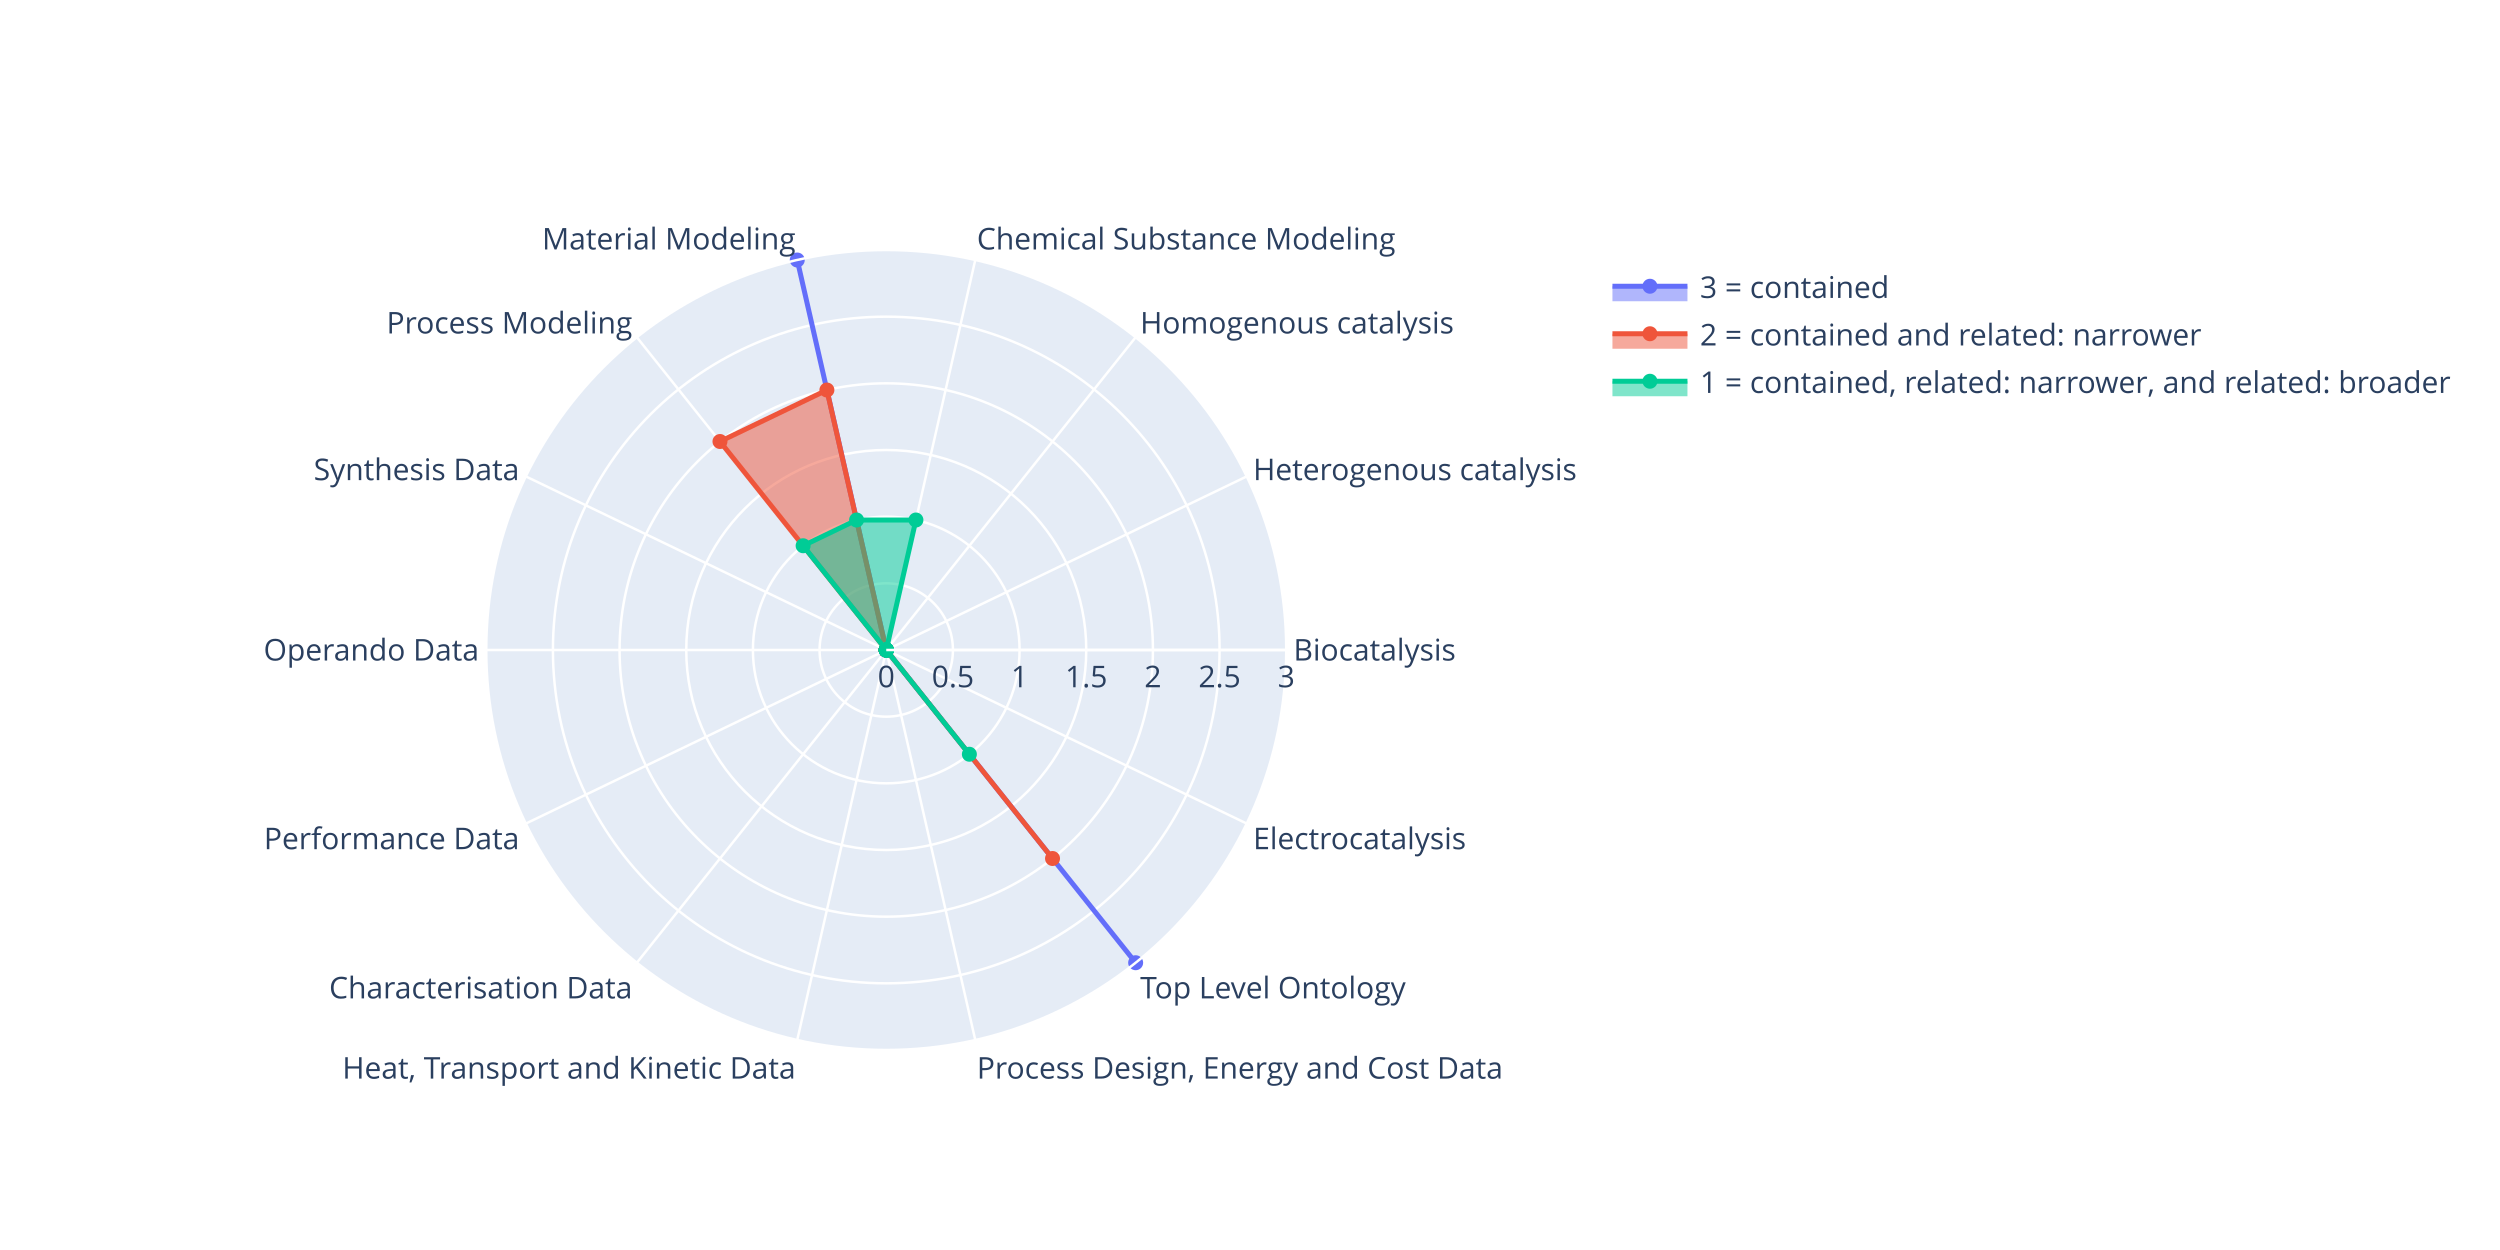
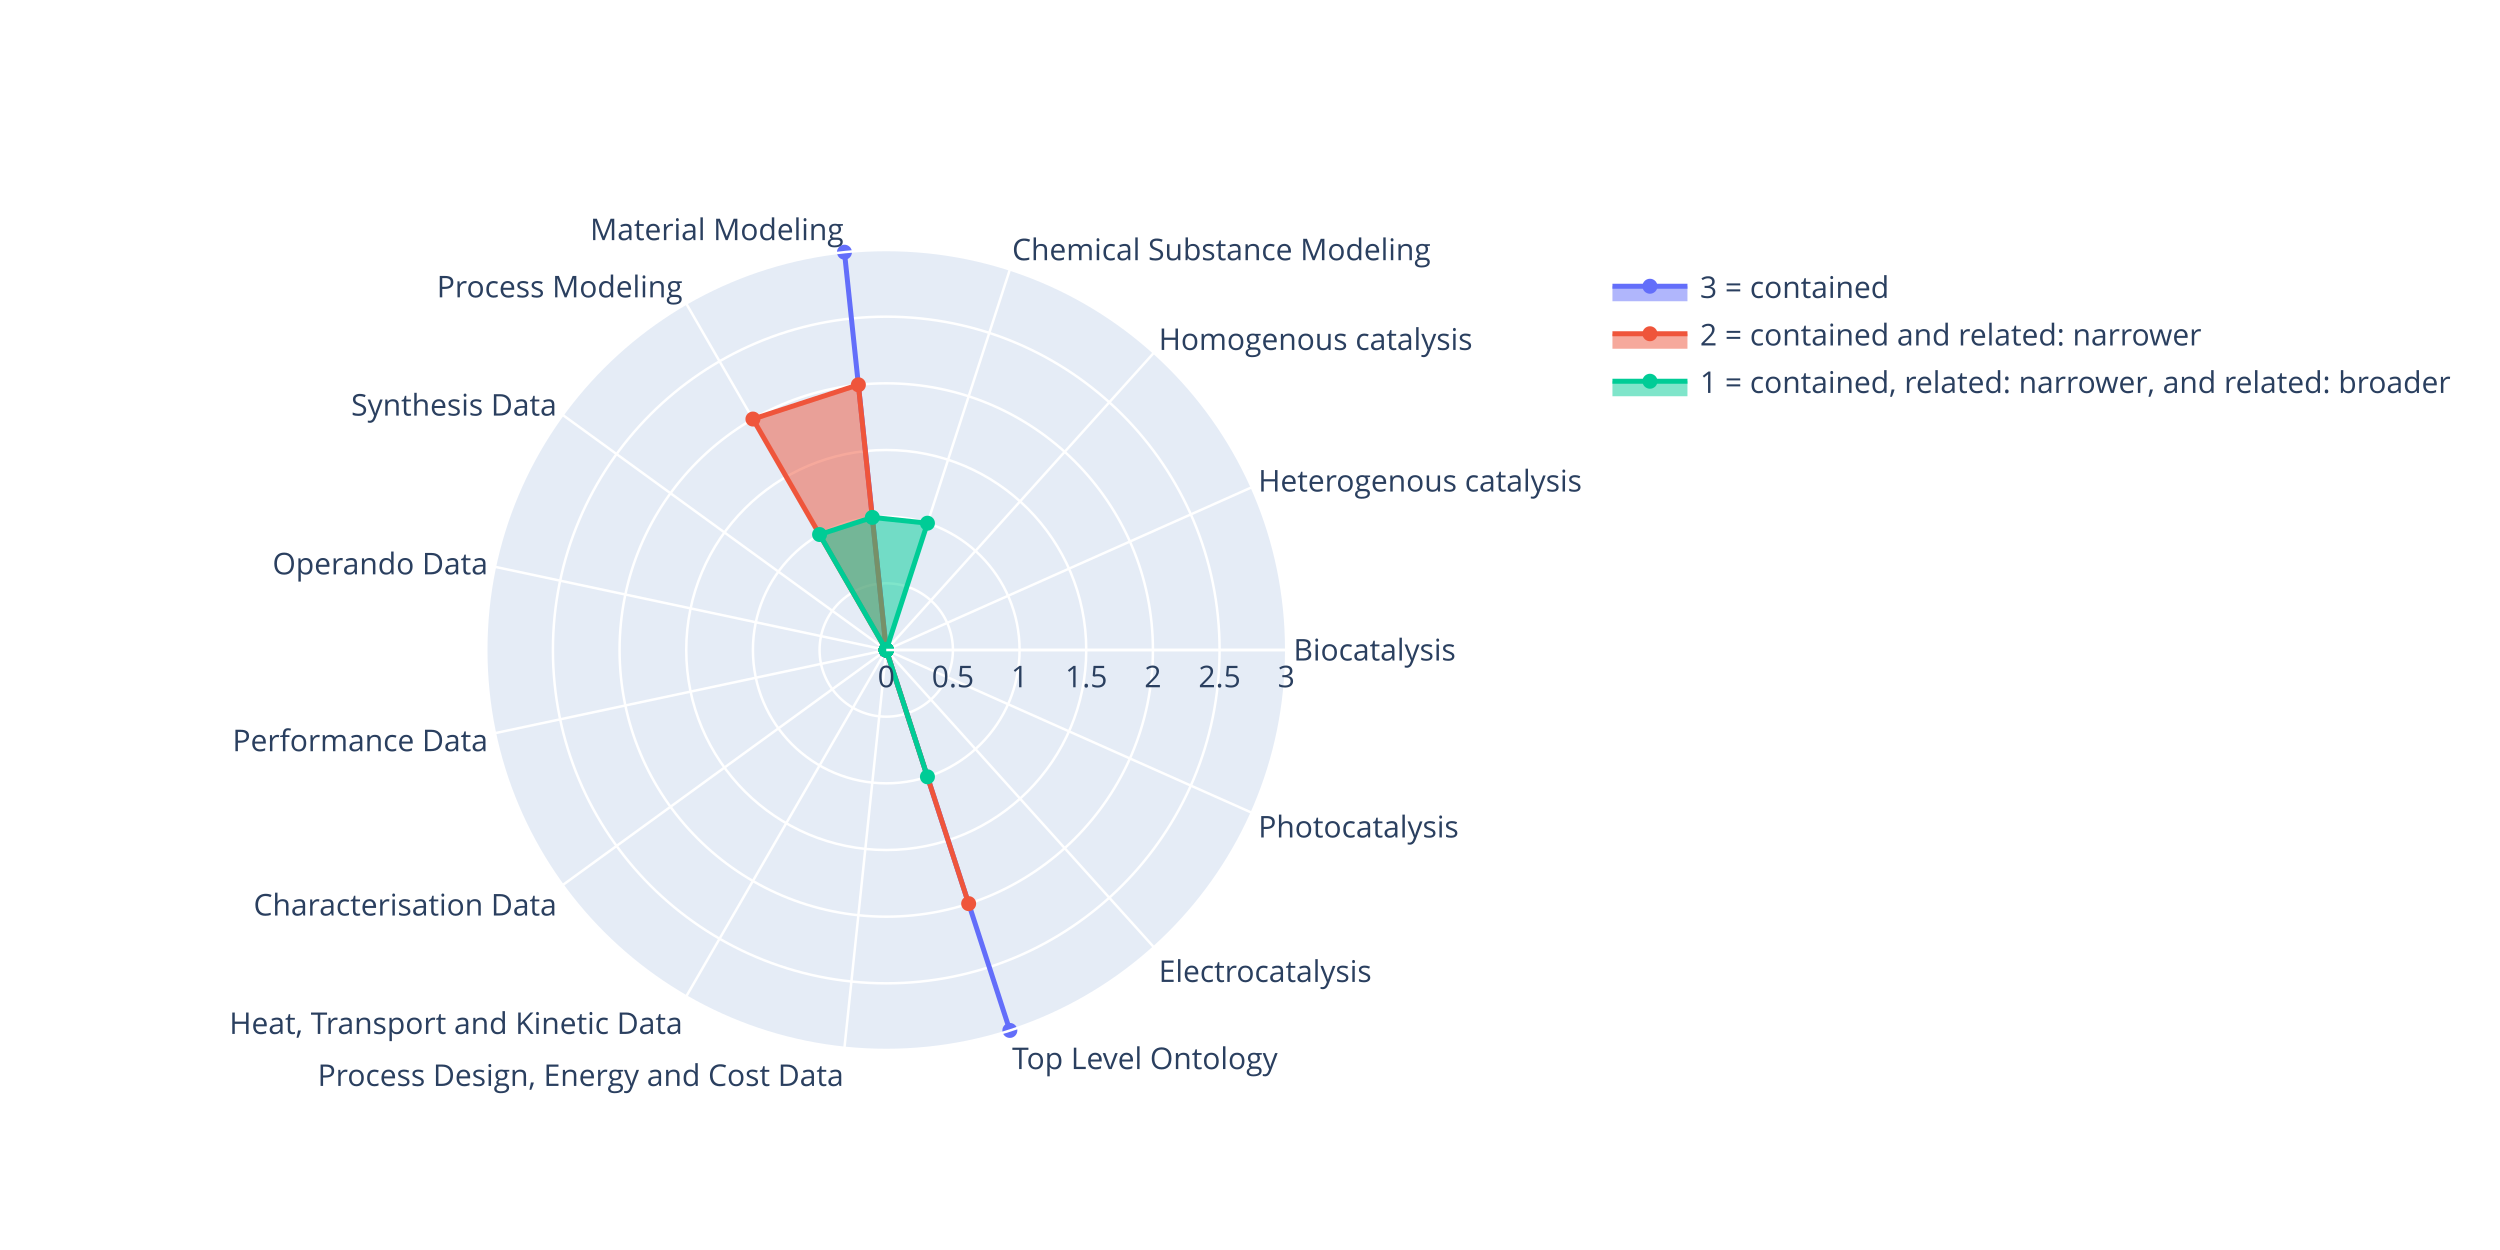
<svg xmlns="http://www.w3.org/2000/svg" class="main-svg" width="1000" height="500" style="" viewBox="0 0 1000 500">
  <rect x="0" y="0" width="1000" height="500" style="fill: rgb(255, 255, 255); fill-opacity: 1;" />
-   <defs id="defs-1d757f">
+   <defs id="defs-8b2d1a">
    <g class="clips">
-       <clipPath id="clip1d757fpolar-for-traces">
+       <clipPath id="clip8b2d1apolar-for-traces">
        <path d="M160,0A160,160 0,1,0 -160,-1.9594348786357652e-14A160,160 0,1,0 160,3.9188697572715304e-14Z" transform="translate(160,160)" />
      </clipPath>
    </g>
    <g class="gradients" />
    <g class="patterns" />
  </defs>
  <g class="bglayer" />
  <g class="layer-below">
    <g class="imagelayer" />
    <g class="shapelayer" />
  </g>
  <g class="cartesianlayer" />
  <g class="polarlayer">
    <g class="polar">
      <g class="polarsublayer draglayer" />
      <g class="polarsublayer plotbg">
        <path d="M160,0A160,160 0,1,0 -160,-1.9594348786357652e-14A160,160 0,1,0 160,3.9188697572715304e-14Z" transform="translate(354.5,260)" style="fill: rgb(229, 236, 246); fill-opacity: 1;" />
      </g>
      <g class="polarsublayer backplot">
        <g class="maplayer" />
      </g>
      <g class="polarsublayer angular-grid" style="fill: none;">
        <path class="angularaxisgrid" d="M354.5,260L514.5,260" style="stroke: rgb(255, 255, 255); stroke-opacity: 1; stroke-width: 1px;" />
-         <path class="angularaxisgrid" d="M354.5,260L498.655,190.579" style="stroke: rgb(255, 255, 255); stroke-opacity: 1; stroke-width: 1px;" />
-         <path class="angularaxisgrid" d="M354.5,260L454.258,134.907" style="stroke: rgb(255, 255, 255); stroke-opacity: 1; stroke-width: 1px;" />
-         <path class="angularaxisgrid" d="M354.5,260L390.103,104.012" style="stroke: rgb(255, 255, 255); stroke-opacity: 1; stroke-width: 1px;" />
-         <path class="angularaxisgrid" d="M354.5,260L318.897,104.012" style="stroke: rgb(255, 255, 255); stroke-opacity: 1; stroke-width: 1px;" />
-         <path class="angularaxisgrid" d="M354.5,260L254.742,134.907" style="stroke: rgb(255, 255, 255); stroke-opacity: 1; stroke-width: 1px;" />
-         <path class="angularaxisgrid" d="M354.5,260L210.345,190.579" style="stroke: rgb(255, 255, 255); stroke-opacity: 1; stroke-width: 1px;" />
-         <path class="angularaxisgrid" d="M354.5,260L194.5,260" style="stroke: rgb(255, 255, 255); stroke-opacity: 1; stroke-width: 1px;" />
-         <path class="angularaxisgrid" d="M354.5,260L210.345,329.421" style="stroke: rgb(255, 255, 255); stroke-opacity: 1; stroke-width: 1px;" />
-         <path class="angularaxisgrid" d="M354.5,260L254.742,385.093" style="stroke: rgb(255, 255, 255); stroke-opacity: 1; stroke-width: 1px;" />
-         <path class="angularaxisgrid" d="M354.5,260L318.897,415.988" style="stroke: rgb(255, 255, 255); stroke-opacity: 1; stroke-width: 1px;" />
-         <path class="angularaxisgrid" d="M354.5,260L390.103,415.988" style="stroke: rgb(255, 255, 255); stroke-opacity: 1; stroke-width: 1px;" />
-         <path class="angularaxisgrid" d="M354.5,260L454.258,385.093" style="stroke: rgb(255, 255, 255); stroke-opacity: 1; stroke-width: 1px;" />
-         <path class="angularaxisgrid" d="M354.5,260L498.655,329.421" style="stroke: rgb(255, 255, 255); stroke-opacity: 1; stroke-width: 1px;" />
+         <path class="angularaxisgrid" d="M354.5,260L500.667,194.922" style="stroke: rgb(255, 255, 255); stroke-opacity: 1; stroke-width: 1px;" />
+         <path class="angularaxisgrid" d="M354.5,260L461.561,141.097" style="stroke: rgb(255, 255, 255); stroke-opacity: 1; stroke-width: 1px;" />
+         <path class="angularaxisgrid" d="M354.5,260L403.943,107.831" style="stroke: rgb(255, 255, 255); stroke-opacity: 1; stroke-width: 1px;" />
+         <path class="angularaxisgrid" d="M354.5,260L337.775,100.876" style="stroke: rgb(255, 255, 255); stroke-opacity: 1; stroke-width: 1px;" />
+         <path class="angularaxisgrid" d="M354.5,260L274.5,121.436" style="stroke: rgb(255, 255, 255); stroke-opacity: 1; stroke-width: 1px;" />
+         <path class="angularaxisgrid" d="M354.5,260L225.057,165.954" style="stroke: rgb(255, 255, 255); stroke-opacity: 1; stroke-width: 1px;" />
+         <path class="angularaxisgrid" d="M354.5,260L197.996,226.734" style="stroke: rgb(255, 255, 255); stroke-opacity: 1; stroke-width: 1px;" />
+         <path class="angularaxisgrid" d="M354.5,260L197.996,293.266" style="stroke: rgb(255, 255, 255); stroke-opacity: 1; stroke-width: 1px;" />
+         <path class="angularaxisgrid" d="M354.5,260L225.057,354.046" style="stroke: rgb(255, 255, 255); stroke-opacity: 1; stroke-width: 1px;" />
+         <path class="angularaxisgrid" d="M354.5,260L274.5,398.564" style="stroke: rgb(255, 255, 255); stroke-opacity: 1; stroke-width: 1px;" />
+         <path class="angularaxisgrid" d="M354.5,260L337.775,419.124" style="stroke: rgb(255, 255, 255); stroke-opacity: 1; stroke-width: 1px;" />
+         <path class="angularaxisgrid" d="M354.5,260L403.943,412.169" style="stroke: rgb(255, 255, 255); stroke-opacity: 1; stroke-width: 1px;" />
+         <path class="angularaxisgrid" d="M354.5,260L461.561,378.903" style="stroke: rgb(255, 255, 255); stroke-opacity: 1; stroke-width: 1px;" />
+         <path class="angularaxisgrid" d="M354.5,260L500.667,325.078" style="stroke: rgb(255, 255, 255); stroke-opacity: 1; stroke-width: 1px;" />
      </g>
      <g class="polarsublayer radial-grid" transform="translate(354.5,260)" style="fill: none;">
        <path class="xgrid" d="M26.67,0A26.67,26.67 0,1,0 -26.67,-3.2661330133259913e-15A26.67,26.67 0,1,0 26.67,6.532266026651983e-15Z" style="stroke: rgb(255, 255, 255); stroke-opacity: 1; stroke-width: 1px;" />
        <path class="xgrid" d="M53.33,0A53.33,53.33 0,1,0 -53.33,-6.531041379852834e-15A53.33,53.33 0,1,0 53.33,1.3062082759705669e-14Z" style="stroke: rgb(255, 255, 255); stroke-opacity: 1; stroke-width: 1px;" />
        <path class="xgrid" d="M80,0A80,80 0,1,0 -80,-9.797174393178826e-15A80,80 0,1,0 80,1.9594348786357652e-14Z" style="stroke: rgb(255, 255, 255); stroke-opacity: 1; stroke-width: 1px;" />
        <path class="xgrid" d="M106.67,0A106.67,106.67 0,1,0 -106.67,-1.3063307406504817e-14A106.67,106.67 0,1,0 106.67,2.6126614813009634e-14Z" style="stroke: rgb(255, 255, 255); stroke-opacity: 1; stroke-width: 1px;" />
        <path class="xgrid" d="M133.33,0A133.33,133.33 0,1,0 -133.33,-1.632821577303166e-14A133.33,133.33 0,1,0 133.33,3.265643154606332e-14Z" style="stroke: rgb(255, 255, 255); stroke-opacity: 1; stroke-width: 1px;" />
      </g>
      <g class="polarsublayer frontplot" transform="translate(194.5,100)">
        <g class="barlayer" />
        <g class="scatterlayer">
-           <g class="trace scatter tracee1ab2f" style="stroke-miterlimit: 2; opacity: 1;">
-             <g class="fills" clip-path="url(#clip1d757fpolar-for-traces)">
+           <g class="trace scatter trace9347bc" style="stroke-miterlimit: 2; opacity: 1;">
+             <g class="fills" clip-path="url(#clip8b2d1apolar-for-traces)">
              <g>
-                 <path class="js-fill" d="M160,160L160,160L160,160L160,160L124.4,4.01L160,160L160,160L160,160L160,160L160,160L160,160L160,160L259.76,285.09L160,160L160,160Z" style="fill: rgb(99, 110, 250); fill-opacity: 0.5; stroke-width: 0;" />
+                 <path class="js-fill" d="M160,160L160,160L160,160L160,160L143.28,0.88L160,160L160,160L160,160L160,160L160,160L160,160L160,160L209.44,312.17L160,160L160,160L160,160Z" style="fill: rgb(99, 110, 250); fill-opacity: 0.5; stroke-width: 0;" />
              </g>
            </g>
            <g class="errorbars" />
            <g class="lines">
-               <path class="js-line" d="M160,160L160,160L160,160L160,160L124.4,4.01L160,160L160,160L160,160L160,160L160,160L160,160L160,160L259.76,285.09L160,160L160,160" clip-path="url(#clip1d757fpolar-for-traces)" style="vector-effect: non-scaling-stroke; fill: none; stroke: rgb(99, 110, 250); stroke-opacity: 1; stroke-width: 2px; opacity: 1;" />
+               <path class="js-line" d="M160,160L160,160L160,160L160,160L143.28,0.88L160,160L160,160L160,160L160,160L160,160L160,160L160,160L209.44,312.17L160,160L160,160L160,160" clip-path="url(#clip8b2d1apolar-for-traces)" style="vector-effect: non-scaling-stroke; fill: none; stroke: rgb(99, 110, 250); stroke-opacity: 1; stroke-width: 2px; opacity: 1;" />
            </g>
            <g class="points">
              <path class="point" transform="translate(160,160)" d="M3,0A3,3 0 1,1 0,-3A3,3 0 0,1 3,0Z" style="opacity: 1; stroke-width: 0px; fill: rgb(99, 110, 250); fill-opacity: 1;" />
              <path class="point" transform="translate(160,160)" d="M3,0A3,3 0 1,1 0,-3A3,3 0 0,1 3,0Z" style="opacity: 1; stroke-width: 0px; fill: rgb(99, 110, 250); fill-opacity: 1;" />
              <path class="point" transform="translate(160,160)" d="M3,0A3,3 0 1,1 0,-3A3,3 0 0,1 3,0Z" style="opacity: 1; stroke-width: 0px; fill: rgb(99, 110, 250); fill-opacity: 1;" />
              <path class="point" transform="translate(160,160)" d="M3,0A3,3 0 1,1 0,-3A3,3 0 0,1 3,0Z" style="opacity: 1; stroke-width: 0px; fill: rgb(99, 110, 250); fill-opacity: 1;" />
-               <path class="point" transform="translate(124.4,4.01)" d="M3,0A3,3 0 1,1 0,-3A3,3 0 0,1 3,0Z" style="opacity: 1; stroke-width: 0px; fill: rgb(99, 110, 250); fill-opacity: 1;" />
-               <path class="point" transform="translate(160,160)" d="M3,0A3,3 0 1,1 0,-3A3,3 0 0,1 3,0Z" style="opacity: 1; stroke-width: 0px; fill: rgb(99, 110, 250); fill-opacity: 1;" />
-               <path class="point" transform="translate(160,160)" d="M3,0A3,3 0 1,1 0,-3A3,3 0 0,1 3,0Z" style="opacity: 1; stroke-width: 0px; fill: rgb(99, 110, 250); fill-opacity: 1;" />
-               <path class="point" transform="translate(160,160)" d="M3,0A3,3 0 1,1 0,-3A3,3 0 0,1 3,0Z" style="opacity: 1; stroke-width: 0px; fill: rgb(99, 110, 250); fill-opacity: 1;" />
-               <path class="point" transform="translate(160,160)" d="M3,0A3,3 0 1,1 0,-3A3,3 0 0,1 3,0Z" style="opacity: 1; stroke-width: 0px; fill: rgb(99, 110, 250); fill-opacity: 1;" />
-               <path class="point" transform="translate(160,160)" d="M3,0A3,3 0 1,1 0,-3A3,3 0 0,1 3,0Z" style="opacity: 1; stroke-width: 0px; fill: rgb(99, 110, 250); fill-opacity: 1;" />
-               <path class="point" transform="translate(160,160)" d="M3,0A3,3 0 1,1 0,-3A3,3 0 0,1 3,0Z" style="opacity: 1; stroke-width: 0px; fill: rgb(99, 110, 250); fill-opacity: 1;" />
-               <path class="point" transform="translate(160,160)" d="M3,0A3,3 0 1,1 0,-3A3,3 0 0,1 3,0Z" style="opacity: 1; stroke-width: 0px; fill: rgb(99, 110, 250); fill-opacity: 1;" />
-               <path class="point" transform="translate(259.76,285.09)" d="M3,0A3,3 0 1,1 0,-3A3,3 0 0,1 3,0Z" style="opacity: 1; stroke-width: 0px; fill: rgb(99, 110, 250); fill-opacity: 1;" />
+               <path class="point" transform="translate(143.28,0.88)" d="M3,0A3,3 0 1,1 0,-3A3,3 0 0,1 3,0Z" style="opacity: 1; stroke-width: 0px; fill: rgb(99, 110, 250); fill-opacity: 1;" />
+               <path class="point" transform="translate(160,160)" d="M3,0A3,3 0 1,1 0,-3A3,3 0 0,1 3,0Z" style="opacity: 1; stroke-width: 0px; fill: rgb(99, 110, 250); fill-opacity: 1;" />
+               <path class="point" transform="translate(160,160)" d="M3,0A3,3 0 1,1 0,-3A3,3 0 0,1 3,0Z" style="opacity: 1; stroke-width: 0px; fill: rgb(99, 110, 250); fill-opacity: 1;" />
+               <path class="point" transform="translate(160,160)" d="M3,0A3,3 0 1,1 0,-3A3,3 0 0,1 3,0Z" style="opacity: 1; stroke-width: 0px; fill: rgb(99, 110, 250); fill-opacity: 1;" />
+               <path class="point" transform="translate(160,160)" d="M3,0A3,3 0 1,1 0,-3A3,3 0 0,1 3,0Z" style="opacity: 1; stroke-width: 0px; fill: rgb(99, 110, 250); fill-opacity: 1;" />
+               <path class="point" transform="translate(160,160)" d="M3,0A3,3 0 1,1 0,-3A3,3 0 0,1 3,0Z" style="opacity: 1; stroke-width: 0px; fill: rgb(99, 110, 250); fill-opacity: 1;" />
+               <path class="point" transform="translate(160,160)" d="M3,0A3,3 0 1,1 0,-3A3,3 0 0,1 3,0Z" style="opacity: 1; stroke-width: 0px; fill: rgb(99, 110, 250); fill-opacity: 1;" />
+               <path class="point" transform="translate(160,160)" d="M3,0A3,3 0 1,1 0,-3A3,3 0 0,1 3,0Z" style="opacity: 1; stroke-width: 0px; fill: rgb(99, 110, 250); fill-opacity: 1;" />
+               <path class="point" transform="translate(209.44,312.17)" d="M3,0A3,3 0 1,1 0,-3A3,3 0 0,1 3,0Z" style="opacity: 1; stroke-width: 0px; fill: rgb(99, 110, 250); fill-opacity: 1;" />
+               <path class="point" transform="translate(160,160)" d="M3,0A3,3 0 1,1 0,-3A3,3 0 0,1 3,0Z" style="opacity: 1; stroke-width: 0px; fill: rgb(99, 110, 250); fill-opacity: 1;" />
              <path class="point" transform="translate(160,160)" d="M3,0A3,3 0 1,1 0,-3A3,3 0 0,1 3,0Z" style="opacity: 1; stroke-width: 0px; fill: rgb(99, 110, 250); fill-opacity: 1;" />
              <path class="point" transform="translate(160,160)" d="M3,0A3,3 0 1,1 0,-3A3,3 0 0,1 3,0Z" style="opacity: 1; stroke-width: 0px; fill: rgb(99, 110, 250); fill-opacity: 1;" />
            </g>
            <g class="text" />
          </g>
-           <g class="trace scatter trace9a11d2" style="stroke-miterlimit: 2; opacity: 1;">
-             <g class="fills" clip-path="url(#clip1d757fpolar-for-traces)">
+           <g class="trace scatter trace40060e" style="stroke-miterlimit: 2; opacity: 1;">
+             <g class="fills" clip-path="url(#clip8b2d1apolar-for-traces)">
              <g>
-                 <path class="js-fill" d="M160,160L160,160L160,160L160,160L136.26,56.01L93.49,76.6L160,160L160,160L160,160L160,160L160,160L160,160L226.51,243.4L160,160L160,160Z" style="fill: rgb(239, 85, 59); fill-opacity: 0.5; stroke-width: 0;" />
+                 <path class="js-fill" d="M160,160L160,160L160,160L160,160L148.85,53.92L106.67,67.62L160,160L160,160L160,160L160,160L160,160L160,160L192.96,261.45L160,160L160,160L160,160Z" style="fill: rgb(239, 85, 59); fill-opacity: 0.5; stroke-width: 0;" />
              </g>
            </g>
            <g class="errorbars" />
            <g class="lines">
-               <path class="js-line" d="M160,160L160,160L160,160L160,160L136.26,56.01L93.49,76.6L160,160L160,160L160,160L160,160L160,160L160,160L226.51,243.4L160,160L160,160" clip-path="url(#clip1d757fpolar-for-traces)" style="vector-effect: non-scaling-stroke; fill: none; stroke: rgb(239, 85, 59); stroke-opacity: 1; stroke-width: 2px; opacity: 1;" />
+               <path class="js-line" d="M160,160L160,160L160,160L160,160L148.85,53.92L106.67,67.62L160,160L160,160L160,160L160,160L160,160L160,160L192.96,261.45L160,160L160,160L160,160" clip-path="url(#clip8b2d1apolar-for-traces)" style="vector-effect: non-scaling-stroke; fill: none; stroke: rgb(239, 85, 59); stroke-opacity: 1; stroke-width: 2px; opacity: 1;" />
            </g>
            <g class="points">
              <path class="point" transform="translate(160,160)" d="M3,0A3,3 0 1,1 0,-3A3,3 0 0,1 3,0Z" style="opacity: 1; stroke-width: 0px; fill: rgb(239, 85, 59); fill-opacity: 1;" />
              <path class="point" transform="translate(160,160)" d="M3,0A3,3 0 1,1 0,-3A3,3 0 0,1 3,0Z" style="opacity: 1; stroke-width: 0px; fill: rgb(239, 85, 59); fill-opacity: 1;" />
              <path class="point" transform="translate(160,160)" d="M3,0A3,3 0 1,1 0,-3A3,3 0 0,1 3,0Z" style="opacity: 1; stroke-width: 0px; fill: rgb(239, 85, 59); fill-opacity: 1;" />
              <path class="point" transform="translate(160,160)" d="M3,0A3,3 0 1,1 0,-3A3,3 0 0,1 3,0Z" style="opacity: 1; stroke-width: 0px; fill: rgb(239, 85, 59); fill-opacity: 1;" />
-               <path class="point" transform="translate(136.26,56.01)" d="M3,0A3,3 0 1,1 0,-3A3,3 0 0,1 3,0Z" style="opacity: 1; stroke-width: 0px; fill: rgb(239, 85, 59); fill-opacity: 1;" />
-               <path class="point" transform="translate(93.49,76.6)" d="M3,0A3,3 0 1,1 0,-3A3,3 0 0,1 3,0Z" style="opacity: 1; stroke-width: 0px; fill: rgb(239, 85, 59); fill-opacity: 1;" />
-               <path class="point" transform="translate(160,160)" d="M3,0A3,3 0 1,1 0,-3A3,3 0 0,1 3,0Z" style="opacity: 1; stroke-width: 0px; fill: rgb(239, 85, 59); fill-opacity: 1;" />
-               <path class="point" transform="translate(160,160)" d="M3,0A3,3 0 1,1 0,-3A3,3 0 0,1 3,0Z" style="opacity: 1; stroke-width: 0px; fill: rgb(239, 85, 59); fill-opacity: 1;" />
-               <path class="point" transform="translate(160,160)" d="M3,0A3,3 0 1,1 0,-3A3,3 0 0,1 3,0Z" style="opacity: 1; stroke-width: 0px; fill: rgb(239, 85, 59); fill-opacity: 1;" />
-               <path class="point" transform="translate(160,160)" d="M3,0A3,3 0 1,1 0,-3A3,3 0 0,1 3,0Z" style="opacity: 1; stroke-width: 0px; fill: rgb(239, 85, 59); fill-opacity: 1;" />
-               <path class="point" transform="translate(160,160)" d="M3,0A3,3 0 1,1 0,-3A3,3 0 0,1 3,0Z" style="opacity: 1; stroke-width: 0px; fill: rgb(239, 85, 59); fill-opacity: 1;" />
-               <path class="point" transform="translate(160,160)" d="M3,0A3,3 0 1,1 0,-3A3,3 0 0,1 3,0Z" style="opacity: 1; stroke-width: 0px; fill: rgb(239, 85, 59); fill-opacity: 1;" />
-               <path class="point" transform="translate(226.51,243.4)" d="M3,0A3,3 0 1,1 0,-3A3,3 0 0,1 3,0Z" style="opacity: 1; stroke-width: 0px; fill: rgb(239, 85, 59); fill-opacity: 1;" />
+               <path class="point" transform="translate(148.85,53.92)" d="M3,0A3,3 0 1,1 0,-3A3,3 0 0,1 3,0Z" style="opacity: 1; stroke-width: 0px; fill: rgb(239, 85, 59); fill-opacity: 1;" />
+               <path class="point" transform="translate(106.67,67.62)" d="M3,0A3,3 0 1,1 0,-3A3,3 0 0,1 3,0Z" style="opacity: 1; stroke-width: 0px; fill: rgb(239, 85, 59); fill-opacity: 1;" />
+               <path class="point" transform="translate(160,160)" d="M3,0A3,3 0 1,1 0,-3A3,3 0 0,1 3,0Z" style="opacity: 1; stroke-width: 0px; fill: rgb(239, 85, 59); fill-opacity: 1;" />
+               <path class="point" transform="translate(160,160)" d="M3,0A3,3 0 1,1 0,-3A3,3 0 0,1 3,0Z" style="opacity: 1; stroke-width: 0px; fill: rgb(239, 85, 59); fill-opacity: 1;" />
+               <path class="point" transform="translate(160,160)" d="M3,0A3,3 0 1,1 0,-3A3,3 0 0,1 3,0Z" style="opacity: 1; stroke-width: 0px; fill: rgb(239, 85, 59); fill-opacity: 1;" />
+               <path class="point" transform="translate(160,160)" d="M3,0A3,3 0 1,1 0,-3A3,3 0 0,1 3,0Z" style="opacity: 1; stroke-width: 0px; fill: rgb(239, 85, 59); fill-opacity: 1;" />
+               <path class="point" transform="translate(160,160)" d="M3,0A3,3 0 1,1 0,-3A3,3 0 0,1 3,0Z" style="opacity: 1; stroke-width: 0px; fill: rgb(239, 85, 59); fill-opacity: 1;" />
+               <path class="point" transform="translate(160,160)" d="M3,0A3,3 0 1,1 0,-3A3,3 0 0,1 3,0Z" style="opacity: 1; stroke-width: 0px; fill: rgb(239, 85, 59); fill-opacity: 1;" />
+               <path class="point" transform="translate(192.96,261.45)" d="M3,0A3,3 0 1,1 0,-3A3,3 0 0,1 3,0Z" style="opacity: 1; stroke-width: 0px; fill: rgb(239, 85, 59); fill-opacity: 1;" />
+               <path class="point" transform="translate(160,160)" d="M3,0A3,3 0 1,1 0,-3A3,3 0 0,1 3,0Z" style="opacity: 1; stroke-width: 0px; fill: rgb(239, 85, 59); fill-opacity: 1;" />
              <path class="point" transform="translate(160,160)" d="M3,0A3,3 0 1,1 0,-3A3,3 0 0,1 3,0Z" style="opacity: 1; stroke-width: 0px; fill: rgb(239, 85, 59); fill-opacity: 1;" />
              <path class="point" transform="translate(160,160)" d="M3,0A3,3 0 1,1 0,-3A3,3 0 0,1 3,0Z" style="opacity: 1; stroke-width: 0px; fill: rgb(239, 85, 59); fill-opacity: 1;" />
            </g>
            <g class="text" />
          </g>
-           <g class="trace scatter traceb35a88" style="stroke-miterlimit: 2; opacity: 1;">
-             <g class="fills" clip-path="url(#clip1d757fpolar-for-traces)">
+           <g class="trace scatter trace9c763e" style="stroke-miterlimit: 2; opacity: 1;">
+             <g class="fills" clip-path="url(#clip8b2d1apolar-for-traces)">
              <g>
-                 <path class="js-fill" d="M160,160L160,160L160,160L171.87,108L148.13,108L126.75,118.3L160,160L160,160L160,160L160,160L160,160L160,160L193.25,201.7L160,160L160,160Z" style="fill: rgb(0, 204, 150); fill-opacity: 0.5; stroke-width: 0;" />
+                 <path class="js-fill" d="M160,160L160,160L160,160L176.48,109.28L154.43,106.96L133.33,113.81L160,160L160,160L160,160L160,160L160,160L160,160L176.48,210.72L160,160L160,160L160,160Z" style="fill: rgb(0, 204, 150); fill-opacity: 0.5; stroke-width: 0;" />
              </g>
            </g>
            <g class="errorbars" />
            <g class="lines">
-               <path class="js-line" d="M160,160L160,160L160,160L171.87,108L148.13,108L126.75,118.3L160,160L160,160L160,160L160,160L160,160L160,160L193.25,201.7L160,160L160,160" clip-path="url(#clip1d757fpolar-for-traces)" style="vector-effect: non-scaling-stroke; fill: none; stroke: rgb(0, 204, 150); stroke-opacity: 1; stroke-width: 2px; opacity: 1;" />
+               <path class="js-line" d="M160,160L160,160L160,160L176.48,109.28L154.43,106.96L133.33,113.81L160,160L160,160L160,160L160,160L160,160L160,160L176.48,210.72L160,160L160,160L160,160" clip-path="url(#clip8b2d1apolar-for-traces)" style="vector-effect: non-scaling-stroke; fill: none; stroke: rgb(0, 204, 150); stroke-opacity: 1; stroke-width: 2px; opacity: 1;" />
            </g>
            <g class="points">
              <path class="point" transform="translate(160,160)" d="M3,0A3,3 0 1,1 0,-3A3,3 0 0,1 3,0Z" style="opacity: 1; stroke-width: 0px; fill: rgb(0, 204, 150); fill-opacity: 1;" />
              <path class="point" transform="translate(160,160)" d="M3,0A3,3 0 1,1 0,-3A3,3 0 0,1 3,0Z" style="opacity: 1; stroke-width: 0px; fill: rgb(0, 204, 150); fill-opacity: 1;" />
              <path class="point" transform="translate(160,160)" d="M3,0A3,3 0 1,1 0,-3A3,3 0 0,1 3,0Z" style="opacity: 1; stroke-width: 0px; fill: rgb(0, 204, 150); fill-opacity: 1;" />
-               <path class="point" transform="translate(171.87,108)" d="M3,0A3,3 0 1,1 0,-3A3,3 0 0,1 3,0Z" style="opacity: 1; stroke-width: 0px; fill: rgb(0, 204, 150); fill-opacity: 1;" />
-               <path class="point" transform="translate(148.13,108)" d="M3,0A3,3 0 1,1 0,-3A3,3 0 0,1 3,0Z" style="opacity: 1; stroke-width: 0px; fill: rgb(0, 204, 150); fill-opacity: 1;" />
-               <path class="point" transform="translate(126.75,118.3)" d="M3,0A3,3 0 1,1 0,-3A3,3 0 0,1 3,0Z" style="opacity: 1; stroke-width: 0px; fill: rgb(0, 204, 150); fill-opacity: 1;" />
-               <path class="point" transform="translate(160,160)" d="M3,0A3,3 0 1,1 0,-3A3,3 0 0,1 3,0Z" style="opacity: 1; stroke-width: 0px; fill: rgb(0, 204, 150); fill-opacity: 1;" />
-               <path class="point" transform="translate(160,160)" d="M3,0A3,3 0 1,1 0,-3A3,3 0 0,1 3,0Z" style="opacity: 1; stroke-width: 0px; fill: rgb(0, 204, 150); fill-opacity: 1;" />
-               <path class="point" transform="translate(160,160)" d="M3,0A3,3 0 1,1 0,-3A3,3 0 0,1 3,0Z" style="opacity: 1; stroke-width: 0px; fill: rgb(0, 204, 150); fill-opacity: 1;" />
-               <path class="point" transform="translate(160,160)" d="M3,0A3,3 0 1,1 0,-3A3,3 0 0,1 3,0Z" style="opacity: 1; stroke-width: 0px; fill: rgb(0, 204, 150); fill-opacity: 1;" />
-               <path class="point" transform="translate(160,160)" d="M3,0A3,3 0 1,1 0,-3A3,3 0 0,1 3,0Z" style="opacity: 1; stroke-width: 0px; fill: rgb(0, 204, 150); fill-opacity: 1;" />
-               <path class="point" transform="translate(160,160)" d="M3,0A3,3 0 1,1 0,-3A3,3 0 0,1 3,0Z" style="opacity: 1; stroke-width: 0px; fill: rgb(0, 204, 150); fill-opacity: 1;" />
-               <path class="point" transform="translate(193.25,201.7)" d="M3,0A3,3 0 1,1 0,-3A3,3 0 0,1 3,0Z" style="opacity: 1; stroke-width: 0px; fill: rgb(0, 204, 150); fill-opacity: 1;" />
+               <path class="point" transform="translate(176.48,109.28)" d="M3,0A3,3 0 1,1 0,-3A3,3 0 0,1 3,0Z" style="opacity: 1; stroke-width: 0px; fill: rgb(0, 204, 150); fill-opacity: 1;" />
+               <path class="point" transform="translate(154.43,106.96)" d="M3,0A3,3 0 1,1 0,-3A3,3 0 0,1 3,0Z" style="opacity: 1; stroke-width: 0px; fill: rgb(0, 204, 150); fill-opacity: 1;" />
+               <path class="point" transform="translate(133.33,113.81)" d="M3,0A3,3 0 1,1 0,-3A3,3 0 0,1 3,0Z" style="opacity: 1; stroke-width: 0px; fill: rgb(0, 204, 150); fill-opacity: 1;" />
+               <path class="point" transform="translate(160,160)" d="M3,0A3,3 0 1,1 0,-3A3,3 0 0,1 3,0Z" style="opacity: 1; stroke-width: 0px; fill: rgb(0, 204, 150); fill-opacity: 1;" />
+               <path class="point" transform="translate(160,160)" d="M3,0A3,3 0 1,1 0,-3A3,3 0 0,1 3,0Z" style="opacity: 1; stroke-width: 0px; fill: rgb(0, 204, 150); fill-opacity: 1;" />
+               <path class="point" transform="translate(160,160)" d="M3,0A3,3 0 1,1 0,-3A3,3 0 0,1 3,0Z" style="opacity: 1; stroke-width: 0px; fill: rgb(0, 204, 150); fill-opacity: 1;" />
+               <path class="point" transform="translate(160,160)" d="M3,0A3,3 0 1,1 0,-3A3,3 0 0,1 3,0Z" style="opacity: 1; stroke-width: 0px; fill: rgb(0, 204, 150); fill-opacity: 1;" />
+               <path class="point" transform="translate(160,160)" d="M3,0A3,3 0 1,1 0,-3A3,3 0 0,1 3,0Z" style="opacity: 1; stroke-width: 0px; fill: rgb(0, 204, 150); fill-opacity: 1;" />
+               <path class="point" transform="translate(160,160)" d="M3,0A3,3 0 1,1 0,-3A3,3 0 0,1 3,0Z" style="opacity: 1; stroke-width: 0px; fill: rgb(0, 204, 150); fill-opacity: 1;" />
+               <path class="point" transform="translate(176.48,210.72)" d="M3,0A3,3 0 1,1 0,-3A3,3 0 0,1 3,0Z" style="opacity: 1; stroke-width: 0px; fill: rgb(0, 204, 150); fill-opacity: 1;" />
+               <path class="point" transform="translate(160,160)" d="M3,0A3,3 0 1,1 0,-3A3,3 0 0,1 3,0Z" style="opacity: 1; stroke-width: 0px; fill: rgb(0, 204, 150); fill-opacity: 1;" />
              <path class="point" transform="translate(160,160)" d="M3,0A3,3 0 1,1 0,-3A3,3 0 0,1 3,0Z" style="opacity: 1; stroke-width: 0px; fill: rgb(0, 204, 150); fill-opacity: 1;" />
              <path class="point" transform="translate(160,160)" d="M3,0A3,3 0 1,1 0,-3A3,3 0 0,1 3,0Z" style="opacity: 1; stroke-width: 0px; fill: rgb(0, 204, 150); fill-opacity: 1;" />
            </g>
            <g class="text" />
          </g>
        </g>
      </g>
      <g class="polarsublayer angular-line">
        <path d="M160,0A160,160 0,1,0 -160,-1.9594348786357652e-14A160,160 0,1,0 160,3.9188697572715304e-14Z" transform="translate(354.5,260)" stroke-width="1" style="fill: none; stroke: rgb(255, 255, 255); stroke-opacity: 1;" />
      </g>
      <g class="polarsublayer radial-line">
        <line x1="0" y1="0" x2="160" y2="0" transform="translate(354.5,260)" stroke-width="1" style="fill: none; stroke: rgb(255, 255, 255); stroke-opacity: 1;" />
      </g>
      <g class="polarsublayer angular-axis">
        <g class="angularaxistick">
          <text text-anchor="start" x="2.9" y="4.2" transform="translate(514.5,260)" style="font-family: 'Open Sans', verdana, arial, sans-serif; font-size: 12px; fill: rgb(42, 63, 95); fill-opacity: 1; white-space: pre; opacity: 1;">Biocatalysis</text>
        </g>
        <g class="angularaxistick">
-           <text text-anchor="start" x="2.613" y="1.484" transform="translate(498.655,190.5786)" style="font-family: 'Open Sans', verdana, arial, sans-serif; font-size: 12px; fill: rgb(42, 63, 95); fill-opacity: 1; white-space: pre; opacity: 1;">Heterogenous catalysis</text>
-         </g>
-         <g class="angularaxistick">
-           <text text-anchor="start" x="1.808" y="-1.525" transform="translate(454.2584,134.907)" style="font-family: 'Open Sans', verdana, arial, sans-serif; font-size: 12px; fill: rgb(42, 63, 95); fill-opacity: 1; white-space: pre; opacity: 1;">Homogenous catalysis</text>
-         </g>
-         <g class="angularaxistick">
-           <text text-anchor="start" x="0.645" y="-4.233" transform="translate(390.1033,104.0115)" style="font-family: 'Open Sans', verdana, arial, sans-serif; font-size: 12px; fill: rgb(42, 63, 95); fill-opacity: 1; white-space: pre; opacity: 1;">Chemical Substance Modeling</text>
-         </g>
-         <g class="angularaxistick">
-           <text text-anchor="end" x="-0.645" y="-4.233" transform="translate(318.8967,104.0115)" style="font-family: 'Open Sans', verdana, arial, sans-serif; font-size: 12px; fill: rgb(42, 63, 95); fill-opacity: 1; white-space: pre; opacity: 1;">Material Modeling</text>
-         </g>
-         <g class="angularaxistick">
-           <text text-anchor="end" x="-1.808" y="-1.525" transform="translate(254.7416,134.907)" style="font-family: 'Open Sans', verdana, arial, sans-serif; font-size: 12px; fill: rgb(42, 63, 95); fill-opacity: 1; white-space: pre; opacity: 1;">Process Modeling</text>
-         </g>
-         <g class="angularaxistick">
-           <text text-anchor="end" x="-2.613" y="1.484" transform="translate(210.345,190.5786)" style="font-family: 'Open Sans', verdana, arial, sans-serif; font-size: 12px; fill: rgb(42, 63, 95); fill-opacity: 1; white-space: pre; opacity: 1;">Synthesis Data</text>
-         </g>
-         <g class="angularaxistick">
-           <text text-anchor="end" x="-2.9" y="4.2" transform="translate(194.5,260)" style="font-family: 'Open Sans', verdana, arial, sans-serif; font-size: 12px; fill: rgb(42, 63, 95); fill-opacity: 1; white-space: pre; opacity: 1;">Operando Data</text>
-         </g>
-         <g class="angularaxistick">
-           <text text-anchor="end" x="-2.613" y="10.249" transform="translate(210.345,329.4214)" style="font-family: 'Open Sans', verdana, arial, sans-serif; font-size: 12px; fill: rgb(42, 63, 95); fill-opacity: 1; white-space: pre; opacity: 1;">Performance Data</text>
-         </g>
-         <g class="angularaxistick">
-           <text text-anchor="end" x="-1.808" y="14.268" transform="translate(254.7416,385.093)" style="font-family: 'Open Sans', verdana, arial, sans-serif; font-size: 12px; fill: rgb(42, 63, 95); fill-opacity: 1; white-space: pre; opacity: 1;">Characterisation Data</text>
-         </g>
-         <g class="angularaxistick">
-           <text text-anchor="end" x="-0.645" y="15.461" transform="translate(318.8967,415.9885)" style="font-family: 'Open Sans', verdana, arial, sans-serif; font-size: 12px; fill: rgb(42, 63, 95); fill-opacity: 1; white-space: pre; opacity: 1;">Heat, Transport and Kinetic Data</text>
-         </g>
-         <g class="angularaxistick">
-           <text text-anchor="start" x="0.645" y="15.461" transform="translate(390.1033,415.9885)" style="font-family: 'Open Sans', verdana, arial, sans-serif; font-size: 12px; fill: rgb(42, 63, 95); fill-opacity: 1; white-space: pre; opacity: 1;">Process Design, Energy and Cost Data</text>
-         </g>
-         <g class="angularaxistick">
-           <text text-anchor="start" x="1.808" y="14.268" transform="translate(454.2584,385.093)" style="font-family: 'Open Sans', verdana, arial, sans-serif; font-size: 12px; fill: rgb(42, 63, 95); fill-opacity: 1; white-space: pre; opacity: 1;">Top Level Ontology</text>
-         </g>
-         <g class="angularaxistick">
-           <text text-anchor="start" x="2.613" y="10.249" transform="translate(498.655,329.4214)" style="font-family: 'Open Sans', verdana, arial, sans-serif; font-size: 12px; fill: rgb(42, 63, 95); fill-opacity: 1; white-space: pre; opacity: 1;">Electrocatalysis</text>
+           <text text-anchor="start" x="2.649" y="1.681" transform="translate(500.6673,194.9221)" style="font-family: 'Open Sans', verdana, arial, sans-serif; font-size: 12px; fill: rgb(42, 63, 95); fill-opacity: 1; white-space: pre; opacity: 1;">Heterogenous catalysis</text>
+         </g>
+         <g class="angularaxistick">
+           <text text-anchor="start" x="1.94" y="-1.128" transform="translate(461.5609,141.0968)" style="font-family: 'Open Sans', verdana, arial, sans-serif; font-size: 12px; fill: rgb(42, 63, 95); fill-opacity: 1; white-space: pre; opacity: 1;">Homogenous catalysis</text>
+         </g>
+         <g class="angularaxistick">
+           <text text-anchor="start" x="0.896" y="-3.743" transform="translate(403.9427,107.831)" style="font-family: 'Open Sans', verdana, arial, sans-serif; font-size: 12px; fill: rgb(42, 63, 95); fill-opacity: 1; white-space: pre; opacity: 1;">Chemical Substance Modeling</text>
+         </g>
+         <g class="angularaxistick">
+           <text text-anchor="end" x="-0.303" y="-4.832" transform="translate(337.7754,100.8765)" style="font-family: 'Open Sans', verdana, arial, sans-serif; font-size: 12px; fill: rgb(42, 63, 95); fill-opacity: 1; white-space: pre; opacity: 1;">Material Modeling</text>
+         </g>
+         <g class="angularaxistick">
+           <text text-anchor="end" x="-1.45" y="-2.49" transform="translate(274.5,121.4359)" style="font-family: 'Open Sans', verdana, arial, sans-serif; font-size: 12px; fill: rgb(42, 63, 95); fill-opacity: 1; white-space: pre; opacity: 1;">Process Modeling</text>
+         </g>
+         <g class="angularaxistick">
+           <text text-anchor="end" x="-2.346" y="0.283" transform="translate(225.0573,165.9544)" style="font-family: 'Open Sans', verdana, arial, sans-serif; font-size: 12px; fill: rgb(42, 63, 95); fill-opacity: 1; white-space: pre; opacity: 1;">Synthesis Data</text>
+         </g>
+         <g class="angularaxistick">
+           <text text-anchor="end" x="-2.837" y="3.006" transform="translate(197.9964,226.7341)" style="font-family: 'Open Sans', verdana, arial, sans-serif; font-size: 12px; fill: rgb(42, 63, 95); fill-opacity: 1; white-space: pre; opacity: 1;">Operando Data</text>
+         </g>
+         <g class="angularaxistick">
+           <text text-anchor="end" x="-2.837" y="7.206" transform="translate(197.9964,293.2659)" style="font-family: 'Open Sans', verdana, arial, sans-serif; font-size: 12px; fill: rgb(42, 63, 95); fill-opacity: 1; white-space: pre; opacity: 1;">Performance Data</text>
+         </g>
+         <g class="angularaxistick">
+           <text text-anchor="end" x="-2.346" y="12.156" transform="translate(225.0573,354.0456)" style="font-family: 'Open Sans', verdana, arial, sans-serif; font-size: 12px; fill: rgb(42, 63, 95); fill-opacity: 1; white-space: pre; opacity: 1;">Characterisation Data</text>
+         </g>
+         <g class="angularaxistick">
+           <text text-anchor="end" x="-1.45" y="15.004" transform="translate(274.5,398.5641)" style="font-family: 'Open Sans', verdana, arial, sans-serif; font-size: 12px; fill: rgb(42, 63, 95); fill-opacity: 1; white-space: pre; opacity: 1;">Heat, Transport and Kinetic Data</text>
+         </g>
+         <g class="angularaxistick">
+           <text text-anchor="end" x="-0.303" y="15.257" transform="translate(337.7754,419.1235)" style="font-family: 'Open Sans', verdana, arial, sans-serif; font-size: 12px; fill: rgb(42, 63, 95); fill-opacity: 1; white-space: pre; opacity: 1;">Process Design, Energy and Cost Data</text>
+         </g>
+         <g class="angularaxistick">
+           <text text-anchor="start" x="0.896" y="15.469" transform="translate(403.9427,412.169)" style="font-family: 'Open Sans', verdana, arial, sans-serif; font-size: 12px; fill: rgb(42, 63, 95); fill-opacity: 1; white-space: pre; opacity: 1;">Top Level Ontology</text>
+         </g>
+         <g class="angularaxistick">
+           <text text-anchor="start" x="1.94" y="13.883" transform="translate(461.5609,378.9032)" style="font-family: 'Open Sans', verdana, arial, sans-serif; font-size: 12px; fill: rgb(42, 63, 95); fill-opacity: 1; white-space: pre; opacity: 1;">Electrocatalysis</text>
+         </g>
+         <g class="angularaxistick">
+           <text text-anchor="start" x="2.649" y="9.897" transform="translate(500.6673,325.0779)" style="font-family: 'Open Sans', verdana, arial, sans-serif; font-size: 12px; fill: rgb(42, 63, 95); fill-opacity: 1; white-space: pre; opacity: 1;">Photocatalysis</text>
        </g>
      </g>
      <g class="polarsublayer radial-axis" transform="translate(354.5,260)">
        <g class="xtick">
          <text text-anchor="middle" x="0" y="14.9" transform="" style="font-family: 'Open Sans', verdana, arial, sans-serif; font-size: 12px; fill: rgb(42, 63, 95); fill-opacity: 1; white-space: pre; opacity: 1;">0</text>
        </g>
        <g class="xtick">
          <text text-anchor="middle" x="0" y="14.9" transform="translate(26.67,0)" style="font-family: 'Open Sans', verdana, arial, sans-serif; font-size: 12px; fill: rgb(42, 63, 95); fill-opacity: 1; white-space: pre; opacity: 1;">0.5</text>
        </g>
        <g class="xtick">
          <text text-anchor="middle" x="0" y="14.9" transform="translate(53.33,0)" style="font-family: 'Open Sans', verdana, arial, sans-serif; font-size: 12px; fill: rgb(42, 63, 95); fill-opacity: 1; white-space: pre; opacity: 1;">1</text>
        </g>
        <g class="xtick">
          <text text-anchor="middle" x="0" y="14.9" transform="translate(80,0)" style="font-family: 'Open Sans', verdana, arial, sans-serif; font-size: 12px; fill: rgb(42, 63, 95); fill-opacity: 1; white-space: pre; opacity: 1;">1.5</text>
        </g>
        <g class="xtick">
          <text text-anchor="middle" x="0" y="14.9" transform="translate(106.67,0)" style="font-family: 'Open Sans', verdana, arial, sans-serif; font-size: 12px; fill: rgb(42, 63, 95); fill-opacity: 1; white-space: pre; opacity: 1;">2</text>
        </g>
        <g class="xtick">
          <text text-anchor="middle" x="0" y="14.9" transform="translate(133.33,0)" style="font-family: 'Open Sans', verdana, arial, sans-serif; font-size: 12px; fill: rgb(42, 63, 95); fill-opacity: 1; white-space: pre; opacity: 1;">2.5</text>
        </g>
        <g class="xtick">
          <text text-anchor="middle" x="0" y="14.9" transform="translate(160,0)" style="font-family: 'Open Sans', verdana, arial, sans-serif; font-size: 12px; fill: rgb(42, 63, 95); fill-opacity: 1; white-space: pre; opacity: 1;">3</text>
        </g>
      </g>
    </g>
  </g>
  <g class="smithlayer" />
  <g class="ternarylayer" />
  <g class="geolayer" />
  <g class="funnelarealayer" />
  <g class="pielayer" />
  <g class="iciclelayer" />
  <g class="treemaplayer" />
  <g class="sunburstlayer" />
  <g class="glimages" />
-   <defs id="topdefs-1d757f">
+   <defs id="topdefs-8b2d1a">
    <g class="clips" />
-     <clipPath id="legend1d757f">
+     <clipPath id="legend8b2d1a">
      <rect width="348" height="67" x="0" y="0" />
    </clipPath>
  </defs>
  <g class="layer-above">
    <g class="imagelayer" />
    <g class="shapelayer" />
  </g>
  <g class="infolayer">
    <g class="legend" pointer-events="all" transform="translate(639.98,100)">
      <rect class="bg" shape-rendering="crispEdges" width="348" height="67" x="0" y="0" style="stroke: rgb(68, 68, 68); stroke-opacity: 1; fill: rgb(255, 255, 255); fill-opacity: 1; stroke-width: 0px;" />
-       <g class="scrollbox" transform="" clip-path="url(#legend1d757f)">
+       <g class="scrollbox" transform="" clip-path="url(#legend8b2d1a)">
        <g class="groups">
          <g class="traces" transform="translate(0,14.5)" style="opacity: 1;">
            <text class="legendtext" text-anchor="start" x="40" y="4.68" style="font-family: 'Open Sans', verdana, arial, sans-serif; font-size: 12px; fill: rgb(42, 63, 95); fill-opacity: 1; white-space: pre;">3 = contained</text>
            <g class="layers" style="opacity: 1;">
              <g class="legendfill">
                <path class="js-fill" d="M5,0h30v6h-30z" style="stroke-width: 0; fill: rgb(99, 110, 250); fill-opacity: 0.5;" />
              </g>
              <g class="legendlines">
                <path class="js-line" d="M5,0h30" style="fill: none; stroke: rgb(99, 110, 250); stroke-opacity: 1; stroke-width: 2px;" />
              </g>
              <g class="legendsymbols">
                <g class="legendpoints">
                  <path class="scatterpts" transform="translate(20,0)" d="M3,0A3,3 0 1,1 0,-3A3,3 0 0,1 3,0Z" style="opacity: 1; stroke-width: 0px; fill: rgb(99, 110, 250); fill-opacity: 1;" />
                </g>
              </g>
            </g>
            <rect class="legendtoggle" x="0" y="-9.5" width="342.562" height="19" style="fill: rgb(0, 0, 0); fill-opacity: 0;" />
          </g>
          <g class="traces" transform="translate(0,33.5)" style="opacity: 1;">
            <text class="legendtext" text-anchor="start" x="40" y="4.68" style="font-family: 'Open Sans', verdana, arial, sans-serif; font-size: 12px; fill: rgb(42, 63, 95); fill-opacity: 1; white-space: pre;">2 = contained and related: narrower</text>
            <g class="layers" style="opacity: 1;">
              <g class="legendfill">
                <path class="js-fill" d="M5,0h30v6h-30z" style="stroke-width: 0; fill: rgb(239, 85, 59); fill-opacity: 0.5;" />
              </g>
              <g class="legendlines">
                <path class="js-line" d="M5,0h30" style="fill: none; stroke: rgb(239, 85, 59); stroke-opacity: 1; stroke-width: 2px;" />
              </g>
              <g class="legendsymbols">
                <g class="legendpoints">
                  <path class="scatterpts" transform="translate(20,0)" d="M3,0A3,3 0 1,1 0,-3A3,3 0 0,1 3,0Z" style="opacity: 1; stroke-width: 0px; fill: rgb(239, 85, 59); fill-opacity: 1;" />
                </g>
              </g>
            </g>
            <rect class="legendtoggle" x="0" y="-9.5" width="342.562" height="19" style="fill: rgb(0, 0, 0); fill-opacity: 0;" />
          </g>
          <g class="traces" transform="translate(0,52.5)" style="opacity: 1;">
            <text class="legendtext" text-anchor="start" x="40" y="4.68" style="font-family: 'Open Sans', verdana, arial, sans-serif; font-size: 12px; fill: rgb(42, 63, 95); fill-opacity: 1; white-space: pre;">1 = contained, related: narrower, and related: broader</text>
            <g class="layers" style="opacity: 1;">
              <g class="legendfill">
                <path class="js-fill" d="M5,0h30v6h-30z" style="stroke-width: 0; fill: rgb(0, 204, 150); fill-opacity: 0.5;" />
              </g>
              <g class="legendlines">
                <path class="js-line" d="M5,0h30" style="fill: none; stroke: rgb(0, 204, 150); stroke-opacity: 1; stroke-width: 2px;" />
              </g>
              <g class="legendsymbols">
                <g class="legendpoints">
                  <path class="scatterpts" transform="translate(20,0)" d="M3,0A3,3 0 1,1 0,-3A3,3 0 0,1 3,0Z" style="opacity: 1; stroke-width: 0px; fill: rgb(0, 204, 150); fill-opacity: 1;" />
                </g>
              </g>
            </g>
            <rect class="legendtoggle" x="0" y="-9.5" width="342.562" height="19" style="fill: rgb(0, 0, 0); fill-opacity: 0;" />
          </g>
        </g>
      </g>
      <rect class="scrollbar" rx="20" ry="3" width="0" height="0" x="0" y="0" style="fill: rgb(128, 139, 164); fill-opacity: 1;" />
    </g>
    <g class="g-gtitle" />
    <g class="g-polartitle" />
  </g>
</svg>
